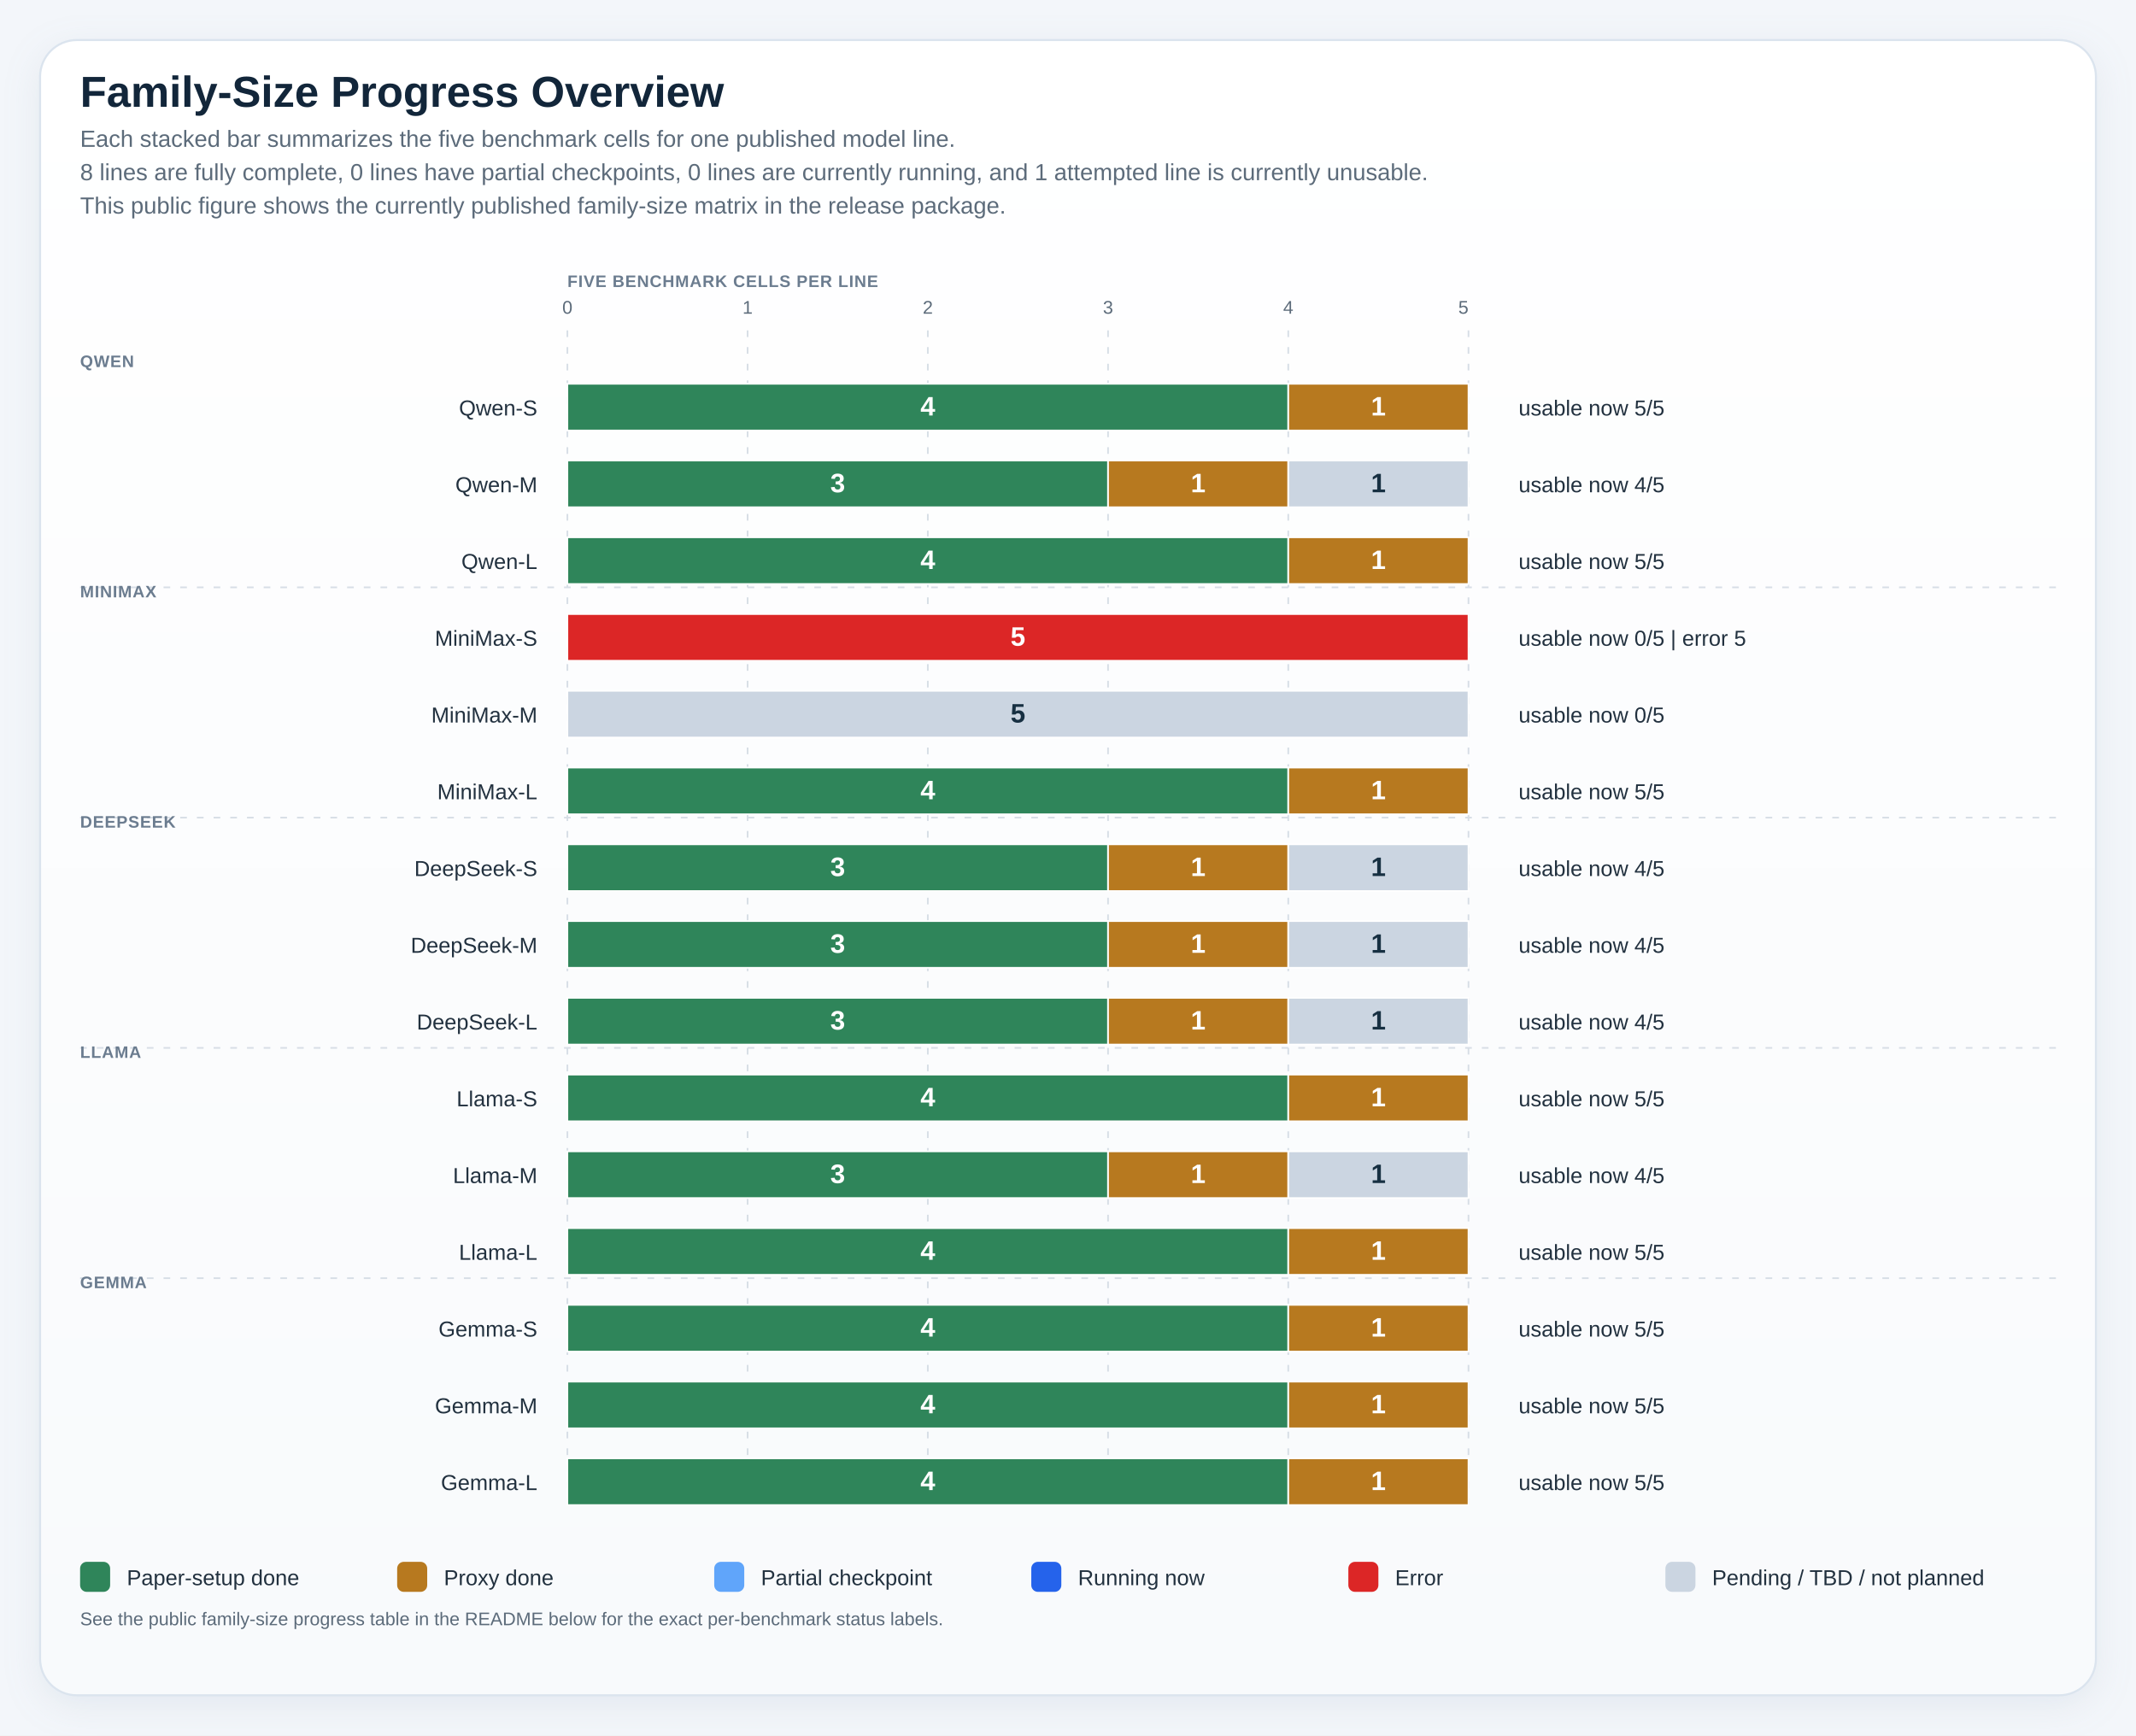
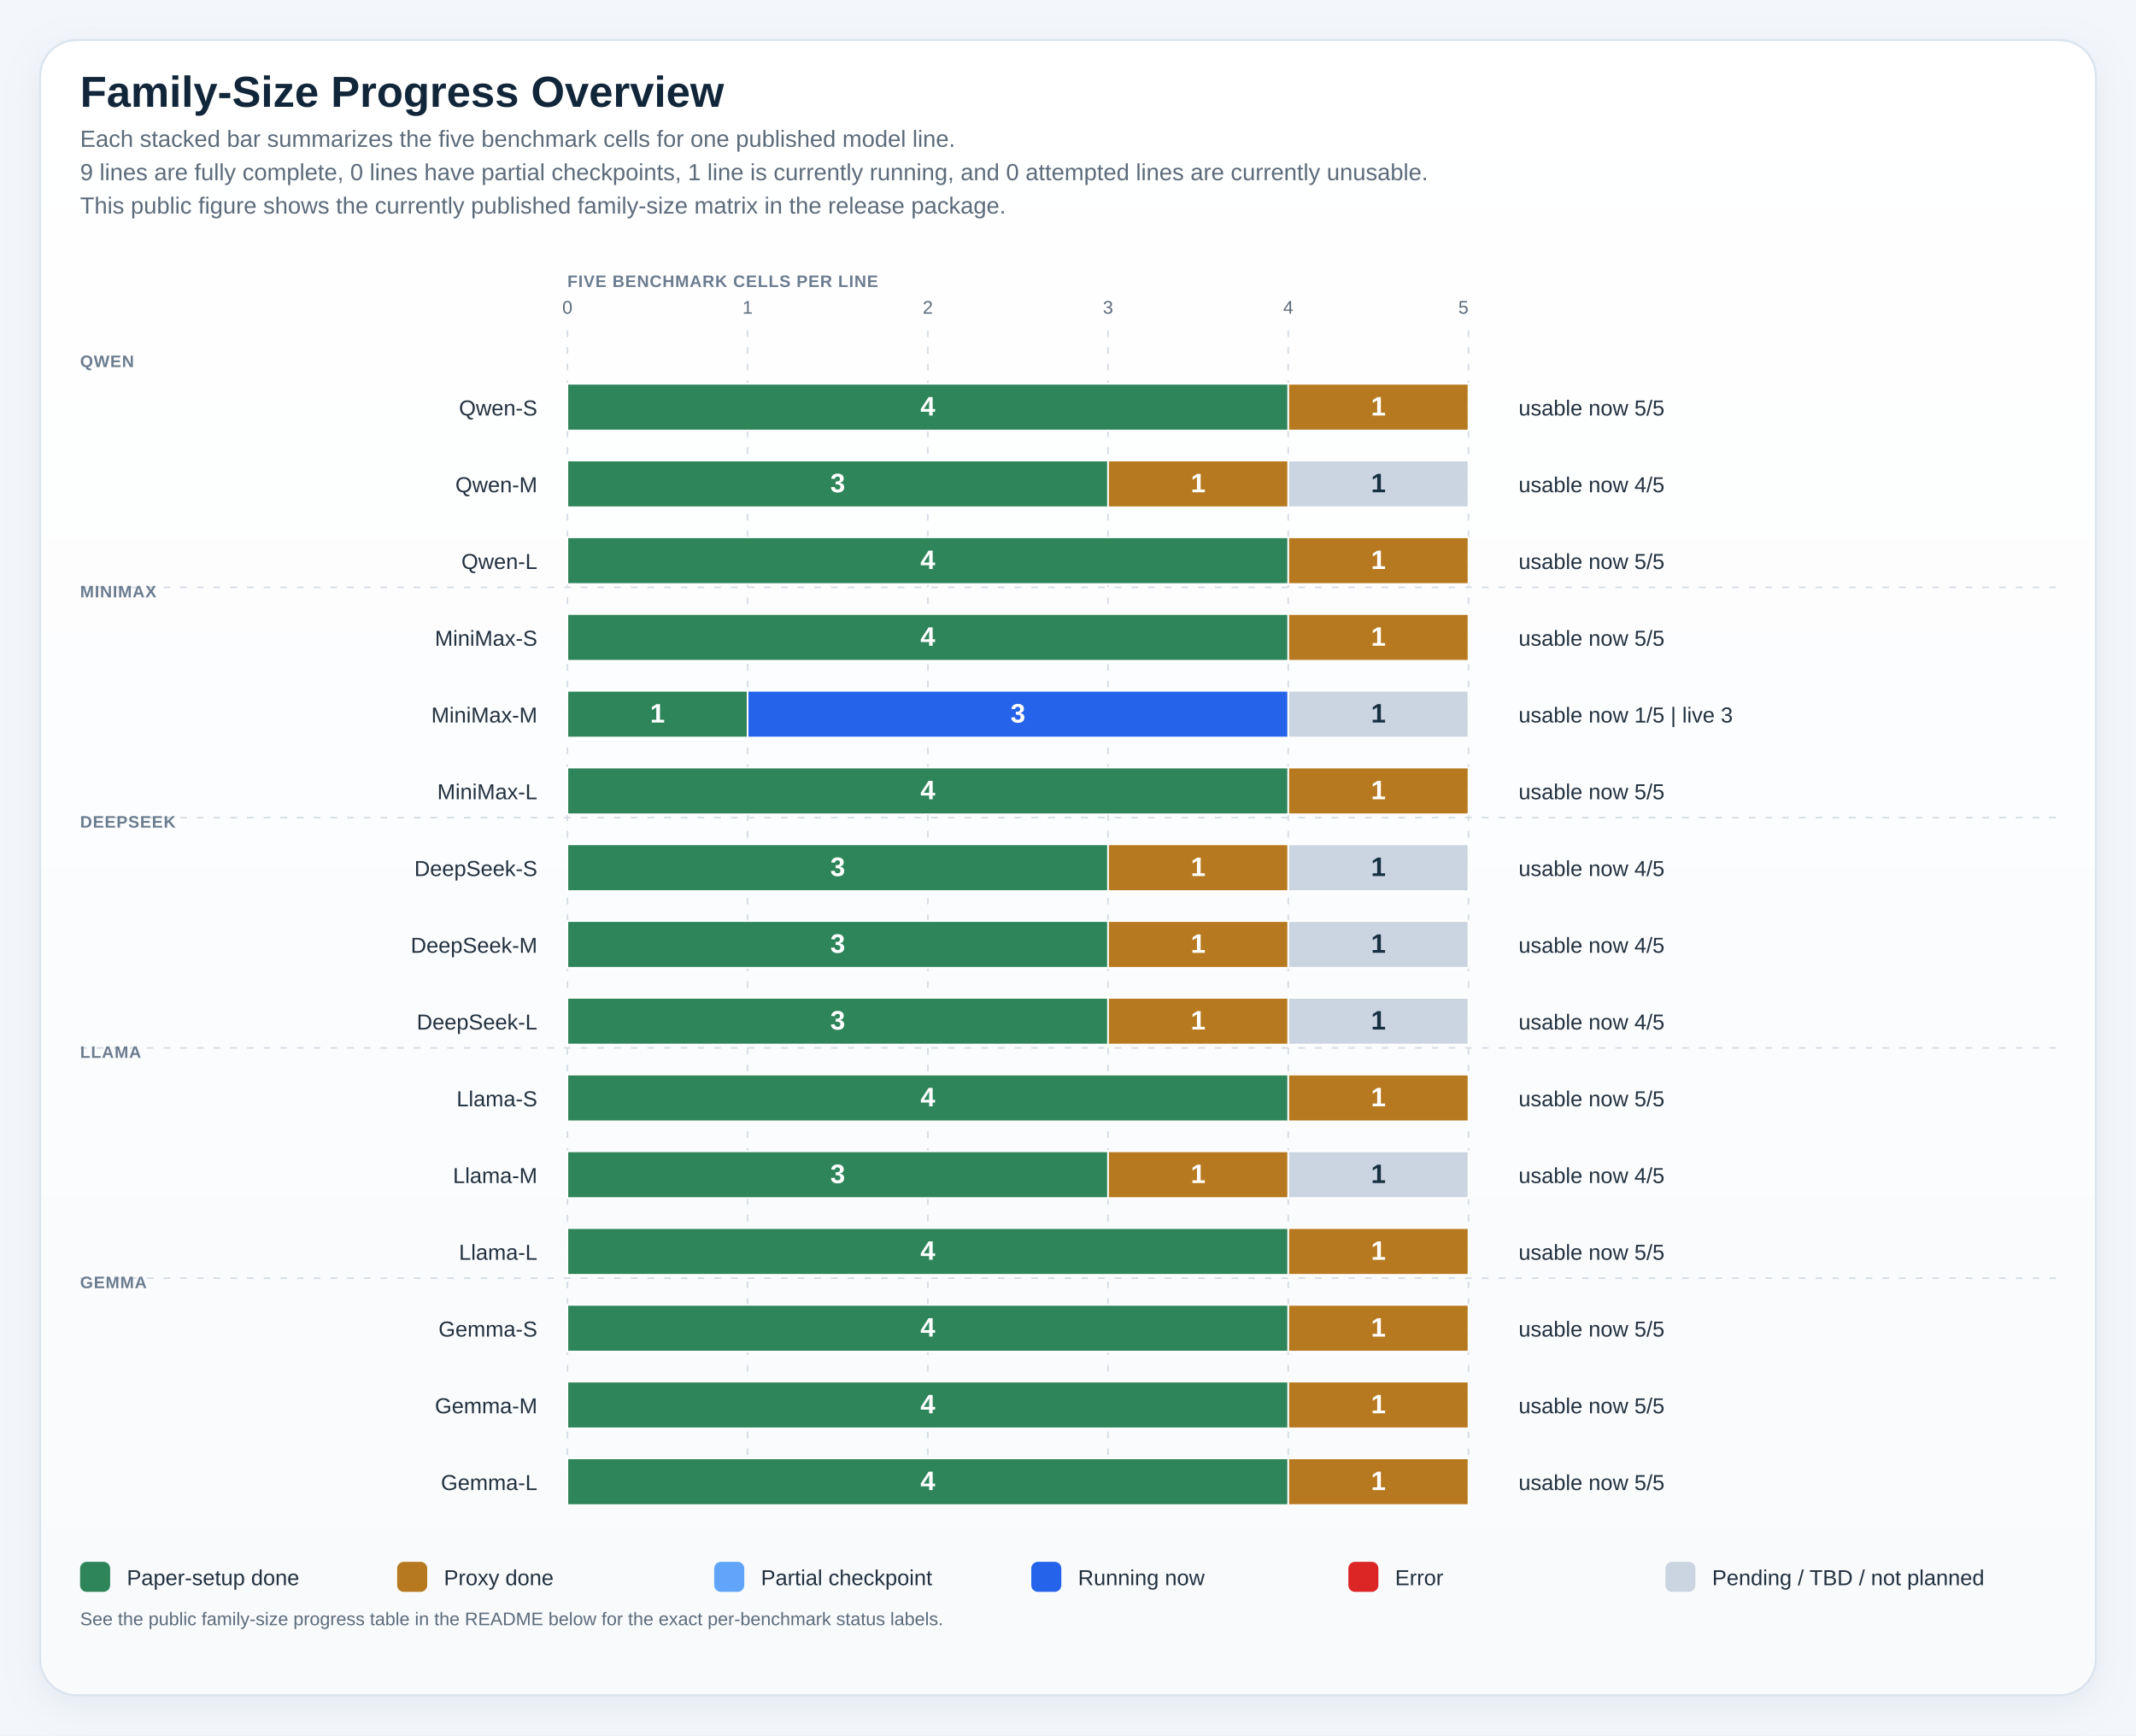
<svg xmlns="http://www.w3.org/2000/svg" viewBox="0 0 1280 1040" role="img" preserveAspectRatio="xMidYMin meet" style="max-width:100%;height:auto">
  <defs>
    <linearGradient id="panelGradient" x1="0" x2="0" y1="0" y2="1">
      <stop offset="0%" stop-color="#ffffff" />
      <stop offset="100%" stop-color="#f8fafc" />
    </linearGradient>
    <pattern id="diagonalHatch" width="8" height="8" patternUnits="userSpaceOnUse" patternTransform="rotate(45)">
      <line x1="0" y1="0" x2="0" y2="8" stroke="#cdd6e1" stroke-width="3" />
    </pattern>
    <filter id="softShadow" x="-20%" y="-20%" width="140%" height="140%">
      <feDropShadow dx="0" dy="6" stdDeviation="10" flood-color="#9fb0c2" flood-opacity="0.18" />
    </filter>
    <style>
.canvas { fill: #f3f6fa; }
.title { font: 700 26px 'IBM Plex Sans', 'Helvetica Neue', Arial, sans-serif; fill: #12263a; }
.subtitle { font: 400 14px 'IBM Plex Sans', 'Helvetica Neue', Arial, sans-serif; fill: #5c6b7a; }
.axis { font: 600 14px 'IBM Plex Sans', 'Helvetica Neue', Arial, sans-serif; fill: #22313f; }
.label { font: 500 13px 'IBM Plex Sans', 'Helvetica Neue', Arial, sans-serif; fill: #22313f; }
.metric { font: 700 20px 'IBM Plex Sans', 'Helvetica Neue', Arial, sans-serif; fill: #12263a; }
.celltext { font: 700 16px 'IBM Plex Sans', 'Helvetica Neue', Arial, sans-serif; fill: #ffffff; }
.celltext-dark { font: 700 16px 'IBM Plex Sans', 'Helvetica Neue', Arial, sans-serif; fill: #173042; }
.cellsub { font: 500 11px 'IBM Plex Sans', 'Helvetica Neue', Arial, sans-serif; fill: rgba(255,255,255,0.88); }
.cellsub-dark { font: 600 11px 'IBM Plex Sans', 'Helvetica Neue', Arial, sans-serif; fill: #385062; }
.body { font: 500 12px 'IBM Plex Sans', 'Helvetica Neue', Arial, sans-serif; fill: #22313f; }
.small { font: 500 11px 'IBM Plex Sans', 'Helvetica Neue', Arial, sans-serif; fill: #5c6b7a; }
.tiny { font: 600 10px 'IBM Plex Sans', 'Helvetica Neue', Arial, sans-serif; fill: #6b7c8f; letter-spacing: 0.04em; }
.grid { fill: #ffffff; stroke: #d7dee6; stroke-width: 1.25; }
.panel { fill: url(#panelGradient); stroke: #dbe4ee; stroke-width: 1.25; filter: url(#softShadow); }
.subpanel { fill: #ffffff; stroke: #e2e8f0; stroke-width: 1; }
.legend-card { fill: #ffffff; stroke: #dbe4ee; stroke-width: 1; }
.guide { stroke: #d7dee6; stroke-width: 1; stroke-dasharray: 4 6; }
.baseline { stroke: #aab7c6; stroke-width: 1.1; }
.muted-cell { fill: #eef2f7; stroke: #d7dee6; stroke-width: 1; }
.muted-bar { fill: #ecf1f6; stroke: #d7dee6; stroke-width: 1; }
.outline { stroke: rgba(255,255,255,0.9); stroke-width: 1; }
</style>
  </defs>
  <rect x="0" y="0" width="1280" height="1040" class="canvas" />
  <rect x="24" y="24" width="1232" height="992" rx="22" class="panel" />
  <text x="48" y="64" class="title">Family-Size Progress Overview</text>
  <text x="48" y="88" class="subtitle">Each stacked bar summarizes the five benchmark cells for one published model line.</text>
-   <text x="48" y="108" class="subtitle">8 lines are fully complete, 0 lines have partial checkpoints, 0 lines are currently running, and 1 attempted line is currently unusable.</text>
+   <text x="48" y="108" class="subtitle">9 lines are fully complete, 0 lines have partial checkpoints, 1 line is currently running, and 0 attempted lines are currently unusable.</text>
  <text x="48" y="128" class="subtitle">This public figure shows the currently published family-size matrix in the release package.</text>
  <text x="340" y="172" class="tiny">FIVE BENCHMARK CELLS PER LINE</text>
  <line x1="340.00" y1="198" x2="340.00" y2="908" class="guide" />
  <text x="340.00" y="188" text-anchor="middle" class="small">0</text>
  <line x1="448.00" y1="198" x2="448.00" y2="908" class="guide" />
  <text x="448.00" y="188" text-anchor="middle" class="small">1</text>
  <line x1="556.00" y1="198" x2="556.00" y2="908" class="guide" />
  <text x="556.00" y="188" text-anchor="middle" class="small">2</text>
  <line x1="664.00" y1="198" x2="664.00" y2="908" class="guide" />
  <text x="664.00" y="188" text-anchor="middle" class="small">3</text>
  <line x1="772.00" y1="198" x2="772.00" y2="908" class="guide" />
  <text x="772.00" y="188" text-anchor="middle" class="small">4</text>
  <line x1="880.00" y1="198" x2="880.00" y2="908" class="guide" />
  <text x="880.00" y="188" text-anchor="end" class="small">5</text>
  <text x="48" y="220" class="tiny">QWEN</text>
  <text x="322" y="249" text-anchor="end" class="label">Qwen-S</text>
  <rect x="340" y="230" width="540" height="28" rx="10" fill="#e2e8f0" />
  <rect x="340.00" y="230" width="432.00" height="28" fill="#2f855a" stroke="#ffffff" stroke-width="1" />
  <text x="556.00" y="249" text-anchor="middle" class="celltext">4</text>
  <rect x="772.00" y="230" width="108.00" height="28" fill="#b7791f" stroke="#ffffff" stroke-width="1" />
  <text x="826.00" y="249" text-anchor="middle" class="celltext">1</text>
  <text x="910" y="249" class="label">usable now 5/5</text>
  <text x="322" y="295" text-anchor="end" class="label">Qwen-M</text>
  <rect x="340" y="276" width="540" height="28" rx="10" fill="#e2e8f0" />
  <rect x="340.00" y="276" width="324.00" height="28" fill="#2f855a" stroke="#ffffff" stroke-width="1" />
  <text x="502.00" y="295" text-anchor="middle" class="celltext">3</text>
  <rect x="664.00" y="276" width="108.00" height="28" fill="#b7791f" stroke="#ffffff" stroke-width="1" />
  <text x="718.00" y="295" text-anchor="middle" class="celltext">1</text>
  <rect x="772.00" y="276" width="108.00" height="28" fill="#cbd5e1" stroke="#ffffff" stroke-width="1" />
  <text x="826.00" y="295" text-anchor="middle" class="celltext-dark">1</text>
  <text x="910" y="295" class="label">usable now 4/5</text>
  <text x="322" y="341" text-anchor="end" class="label">Qwen-L</text>
  <rect x="340" y="322" width="540" height="28" rx="10" fill="#e2e8f0" />
  <rect x="340.00" y="322" width="432.00" height="28" fill="#2f855a" stroke="#ffffff" stroke-width="1" />
  <text x="556.00" y="341" text-anchor="middle" class="celltext">4</text>
  <rect x="772.00" y="322" width="108.00" height="28" fill="#b7791f" stroke="#ffffff" stroke-width="1" />
  <text x="826.00" y="341" text-anchor="middle" class="celltext">1</text>
  <text x="910" y="341" class="label">usable now 5/5</text>
  <line x1="48" y1="352" x2="1232" y2="352" class="guide" />
  <text x="48" y="358" class="tiny">MINIMAX</text>
  <text x="322" y="387" text-anchor="end" class="label">MiniMax-S</text>
  <rect x="340" y="368" width="540" height="28" rx="10" fill="#e2e8f0" />
-   <rect x="340.00" y="368" width="540.00" height="28" fill="#dc2626" stroke="#ffffff" stroke-width="1" />
-   <text x="610.00" y="387" text-anchor="middle" class="celltext">5</text>
-   <text x="910" y="387" class="label">usable now 0/5 | error 5</text>
+   <rect x="340.00" y="368" width="432.00" height="28" fill="#2f855a" stroke="#ffffff" stroke-width="1" />
+   <text x="556.00" y="387" text-anchor="middle" class="celltext">4</text>
+   <rect x="772.00" y="368" width="108.00" height="28" fill="#b7791f" stroke="#ffffff" stroke-width="1" />
+   <text x="826.00" y="387" text-anchor="middle" class="celltext">1</text>
+   <text x="910" y="387" class="label">usable now 5/5</text>
  <text x="322" y="433" text-anchor="end" class="label">MiniMax-M</text>
  <rect x="340" y="414" width="540" height="28" rx="10" fill="#e2e8f0" />
-   <rect x="340.00" y="414" width="540.00" height="28" fill="#cbd5e1" stroke="#ffffff" stroke-width="1" />
-   <text x="610.00" y="433" text-anchor="middle" class="celltext-dark">5</text>
-   <text x="910" y="433" class="label">usable now 0/5</text>
+   <rect x="340.00" y="414" width="108.00" height="28" fill="#2f855a" stroke="#ffffff" stroke-width="1" />
+   <text x="394.00" y="433" text-anchor="middle" class="celltext">1</text>
+   <rect x="448.00" y="414" width="324.00" height="28" fill="#2563eb" stroke="#ffffff" stroke-width="1" />
+   <text x="610.00" y="433" text-anchor="middle" class="celltext">3</text>
+   <rect x="772.00" y="414" width="108.00" height="28" fill="#cbd5e1" stroke="#ffffff" stroke-width="1" />
+   <text x="826.00" y="433" text-anchor="middle" class="celltext-dark">1</text>
+   <text x="910" y="433" class="label">usable now 1/5 | live 3</text>
  <text x="322" y="479" text-anchor="end" class="label">MiniMax-L</text>
  <rect x="340" y="460" width="540" height="28" rx="10" fill="#e2e8f0" />
  <rect x="340.00" y="460" width="432.00" height="28" fill="#2f855a" stroke="#ffffff" stroke-width="1" />
  <text x="556.00" y="479" text-anchor="middle" class="celltext">4</text>
  <rect x="772.00" y="460" width="108.00" height="28" fill="#b7791f" stroke="#ffffff" stroke-width="1" />
  <text x="826.00" y="479" text-anchor="middle" class="celltext">1</text>
  <text x="910" y="479" class="label">usable now 5/5</text>
  <line x1="48" y1="490" x2="1232" y2="490" class="guide" />
  <text x="48" y="496" class="tiny">DEEPSEEK</text>
  <text x="322" y="525" text-anchor="end" class="label">DeepSeek-S</text>
  <rect x="340" y="506" width="540" height="28" rx="10" fill="#e2e8f0" />
  <rect x="340.00" y="506" width="324.00" height="28" fill="#2f855a" stroke="#ffffff" stroke-width="1" />
  <text x="502.00" y="525" text-anchor="middle" class="celltext">3</text>
  <rect x="664.00" y="506" width="108.00" height="28" fill="#b7791f" stroke="#ffffff" stroke-width="1" />
  <text x="718.00" y="525" text-anchor="middle" class="celltext">1</text>
  <rect x="772.00" y="506" width="108.00" height="28" fill="#cbd5e1" stroke="#ffffff" stroke-width="1" />
  <text x="826.00" y="525" text-anchor="middle" class="celltext-dark">1</text>
  <text x="910" y="525" class="label">usable now 4/5</text>
  <text x="322" y="571" text-anchor="end" class="label">DeepSeek-M</text>
  <rect x="340" y="552" width="540" height="28" rx="10" fill="#e2e8f0" />
  <rect x="340.00" y="552" width="324.00" height="28" fill="#2f855a" stroke="#ffffff" stroke-width="1" />
  <text x="502.00" y="571" text-anchor="middle" class="celltext">3</text>
  <rect x="664.00" y="552" width="108.00" height="28" fill="#b7791f" stroke="#ffffff" stroke-width="1" />
  <text x="718.00" y="571" text-anchor="middle" class="celltext">1</text>
  <rect x="772.00" y="552" width="108.00" height="28" fill="#cbd5e1" stroke="#ffffff" stroke-width="1" />
  <text x="826.00" y="571" text-anchor="middle" class="celltext-dark">1</text>
  <text x="910" y="571" class="label">usable now 4/5</text>
  <text x="322" y="617" text-anchor="end" class="label">DeepSeek-L</text>
  <rect x="340" y="598" width="540" height="28" rx="10" fill="#e2e8f0" />
  <rect x="340.00" y="598" width="324.00" height="28" fill="#2f855a" stroke="#ffffff" stroke-width="1" />
  <text x="502.00" y="617" text-anchor="middle" class="celltext">3</text>
  <rect x="664.00" y="598" width="108.00" height="28" fill="#b7791f" stroke="#ffffff" stroke-width="1" />
  <text x="718.00" y="617" text-anchor="middle" class="celltext">1</text>
  <rect x="772.00" y="598" width="108.00" height="28" fill="#cbd5e1" stroke="#ffffff" stroke-width="1" />
  <text x="826.00" y="617" text-anchor="middle" class="celltext-dark">1</text>
  <text x="910" y="617" class="label">usable now 4/5</text>
  <line x1="48" y1="628" x2="1232" y2="628" class="guide" />
  <text x="48" y="634" class="tiny">LLAMA</text>
  <text x="322" y="663" text-anchor="end" class="label">Llama-S</text>
  <rect x="340" y="644" width="540" height="28" rx="10" fill="#e2e8f0" />
  <rect x="340.00" y="644" width="432.00" height="28" fill="#2f855a" stroke="#ffffff" stroke-width="1" />
  <text x="556.00" y="663" text-anchor="middle" class="celltext">4</text>
  <rect x="772.00" y="644" width="108.00" height="28" fill="#b7791f" stroke="#ffffff" stroke-width="1" />
  <text x="826.00" y="663" text-anchor="middle" class="celltext">1</text>
  <text x="910" y="663" class="label">usable now 5/5</text>
  <text x="322" y="709" text-anchor="end" class="label">Llama-M</text>
  <rect x="340" y="690" width="540" height="28" rx="10" fill="#e2e8f0" />
  <rect x="340.00" y="690" width="324.00" height="28" fill="#2f855a" stroke="#ffffff" stroke-width="1" />
  <text x="502.00" y="709" text-anchor="middle" class="celltext">3</text>
  <rect x="664.00" y="690" width="108.00" height="28" fill="#b7791f" stroke="#ffffff" stroke-width="1" />
  <text x="718.00" y="709" text-anchor="middle" class="celltext">1</text>
  <rect x="772.00" y="690" width="108.00" height="28" fill="#cbd5e1" stroke="#ffffff" stroke-width="1" />
  <text x="826.00" y="709" text-anchor="middle" class="celltext-dark">1</text>
  <text x="910" y="709" class="label">usable now 4/5</text>
  <text x="322" y="755" text-anchor="end" class="label">Llama-L</text>
  <rect x="340" y="736" width="540" height="28" rx="10" fill="#e2e8f0" />
  <rect x="340.00" y="736" width="432.00" height="28" fill="#2f855a" stroke="#ffffff" stroke-width="1" />
  <text x="556.00" y="755" text-anchor="middle" class="celltext">4</text>
  <rect x="772.00" y="736" width="108.00" height="28" fill="#b7791f" stroke="#ffffff" stroke-width="1" />
  <text x="826.00" y="755" text-anchor="middle" class="celltext">1</text>
  <text x="910" y="755" class="label">usable now 5/5</text>
  <line x1="48" y1="766" x2="1232" y2="766" class="guide" />
  <text x="48" y="772" class="tiny">GEMMA</text>
  <text x="322" y="801" text-anchor="end" class="label">Gemma-S</text>
  <rect x="340" y="782" width="540" height="28" rx="10" fill="#e2e8f0" />
  <rect x="340.00" y="782" width="432.00" height="28" fill="#2f855a" stroke="#ffffff" stroke-width="1" />
  <text x="556.00" y="801" text-anchor="middle" class="celltext">4</text>
  <rect x="772.00" y="782" width="108.00" height="28" fill="#b7791f" stroke="#ffffff" stroke-width="1" />
  <text x="826.00" y="801" text-anchor="middle" class="celltext">1</text>
  <text x="910" y="801" class="label">usable now 5/5</text>
  <text x="322" y="847" text-anchor="end" class="label">Gemma-M</text>
  <rect x="340" y="828" width="540" height="28" rx="10" fill="#e2e8f0" />
  <rect x="340.00" y="828" width="432.00" height="28" fill="#2f855a" stroke="#ffffff" stroke-width="1" />
  <text x="556.00" y="847" text-anchor="middle" class="celltext">4</text>
  <rect x="772.00" y="828" width="108.00" height="28" fill="#b7791f" stroke="#ffffff" stroke-width="1" />
  <text x="826.00" y="847" text-anchor="middle" class="celltext">1</text>
  <text x="910" y="847" class="label">usable now 5/5</text>
  <text x="322" y="893" text-anchor="end" class="label">Gemma-L</text>
  <rect x="340" y="874" width="540" height="28" rx="10" fill="#e2e8f0" />
  <rect x="340.00" y="874" width="432.00" height="28" fill="#2f855a" stroke="#ffffff" stroke-width="1" />
  <text x="556.00" y="893" text-anchor="middle" class="celltext">4</text>
  <rect x="772.00" y="874" width="108.00" height="28" fill="#b7791f" stroke="#ffffff" stroke-width="1" />
  <text x="826.00" y="893" text-anchor="middle" class="celltext">1</text>
  <text x="910" y="893" class="label">usable now 5/5</text>
  <rect x="48" y="936" width="18" height="18" rx="4" fill="#2f855a" />
  <text x="76" y="950" class="label">Paper-setup done</text>
  <rect x="238" y="936" width="18" height="18" rx="4" fill="#b7791f" />
  <text x="266" y="950" class="label">Proxy done</text>
  <rect x="428" y="936" width="18" height="18" rx="4" fill="#60a5fa" />
  <text x="456" y="950" class="label">Partial checkpoint</text>
  <rect x="618" y="936" width="18" height="18" rx="4" fill="#2563eb" />
  <text x="646" y="950" class="label">Running now</text>
  <rect x="808" y="936" width="18" height="18" rx="4" fill="#dc2626" />
  <text x="836" y="950" class="label">Error</text>
  <rect x="998" y="936" width="18" height="18" rx="4" fill="#cbd5e1" />
  <text x="1026" y="950" class="label">Pending / TBD / not planned</text>
  <text x="48" y="974" class="small">See the public family-size progress table in the README below for the exact per-benchmark status labels.</text>
</svg>
